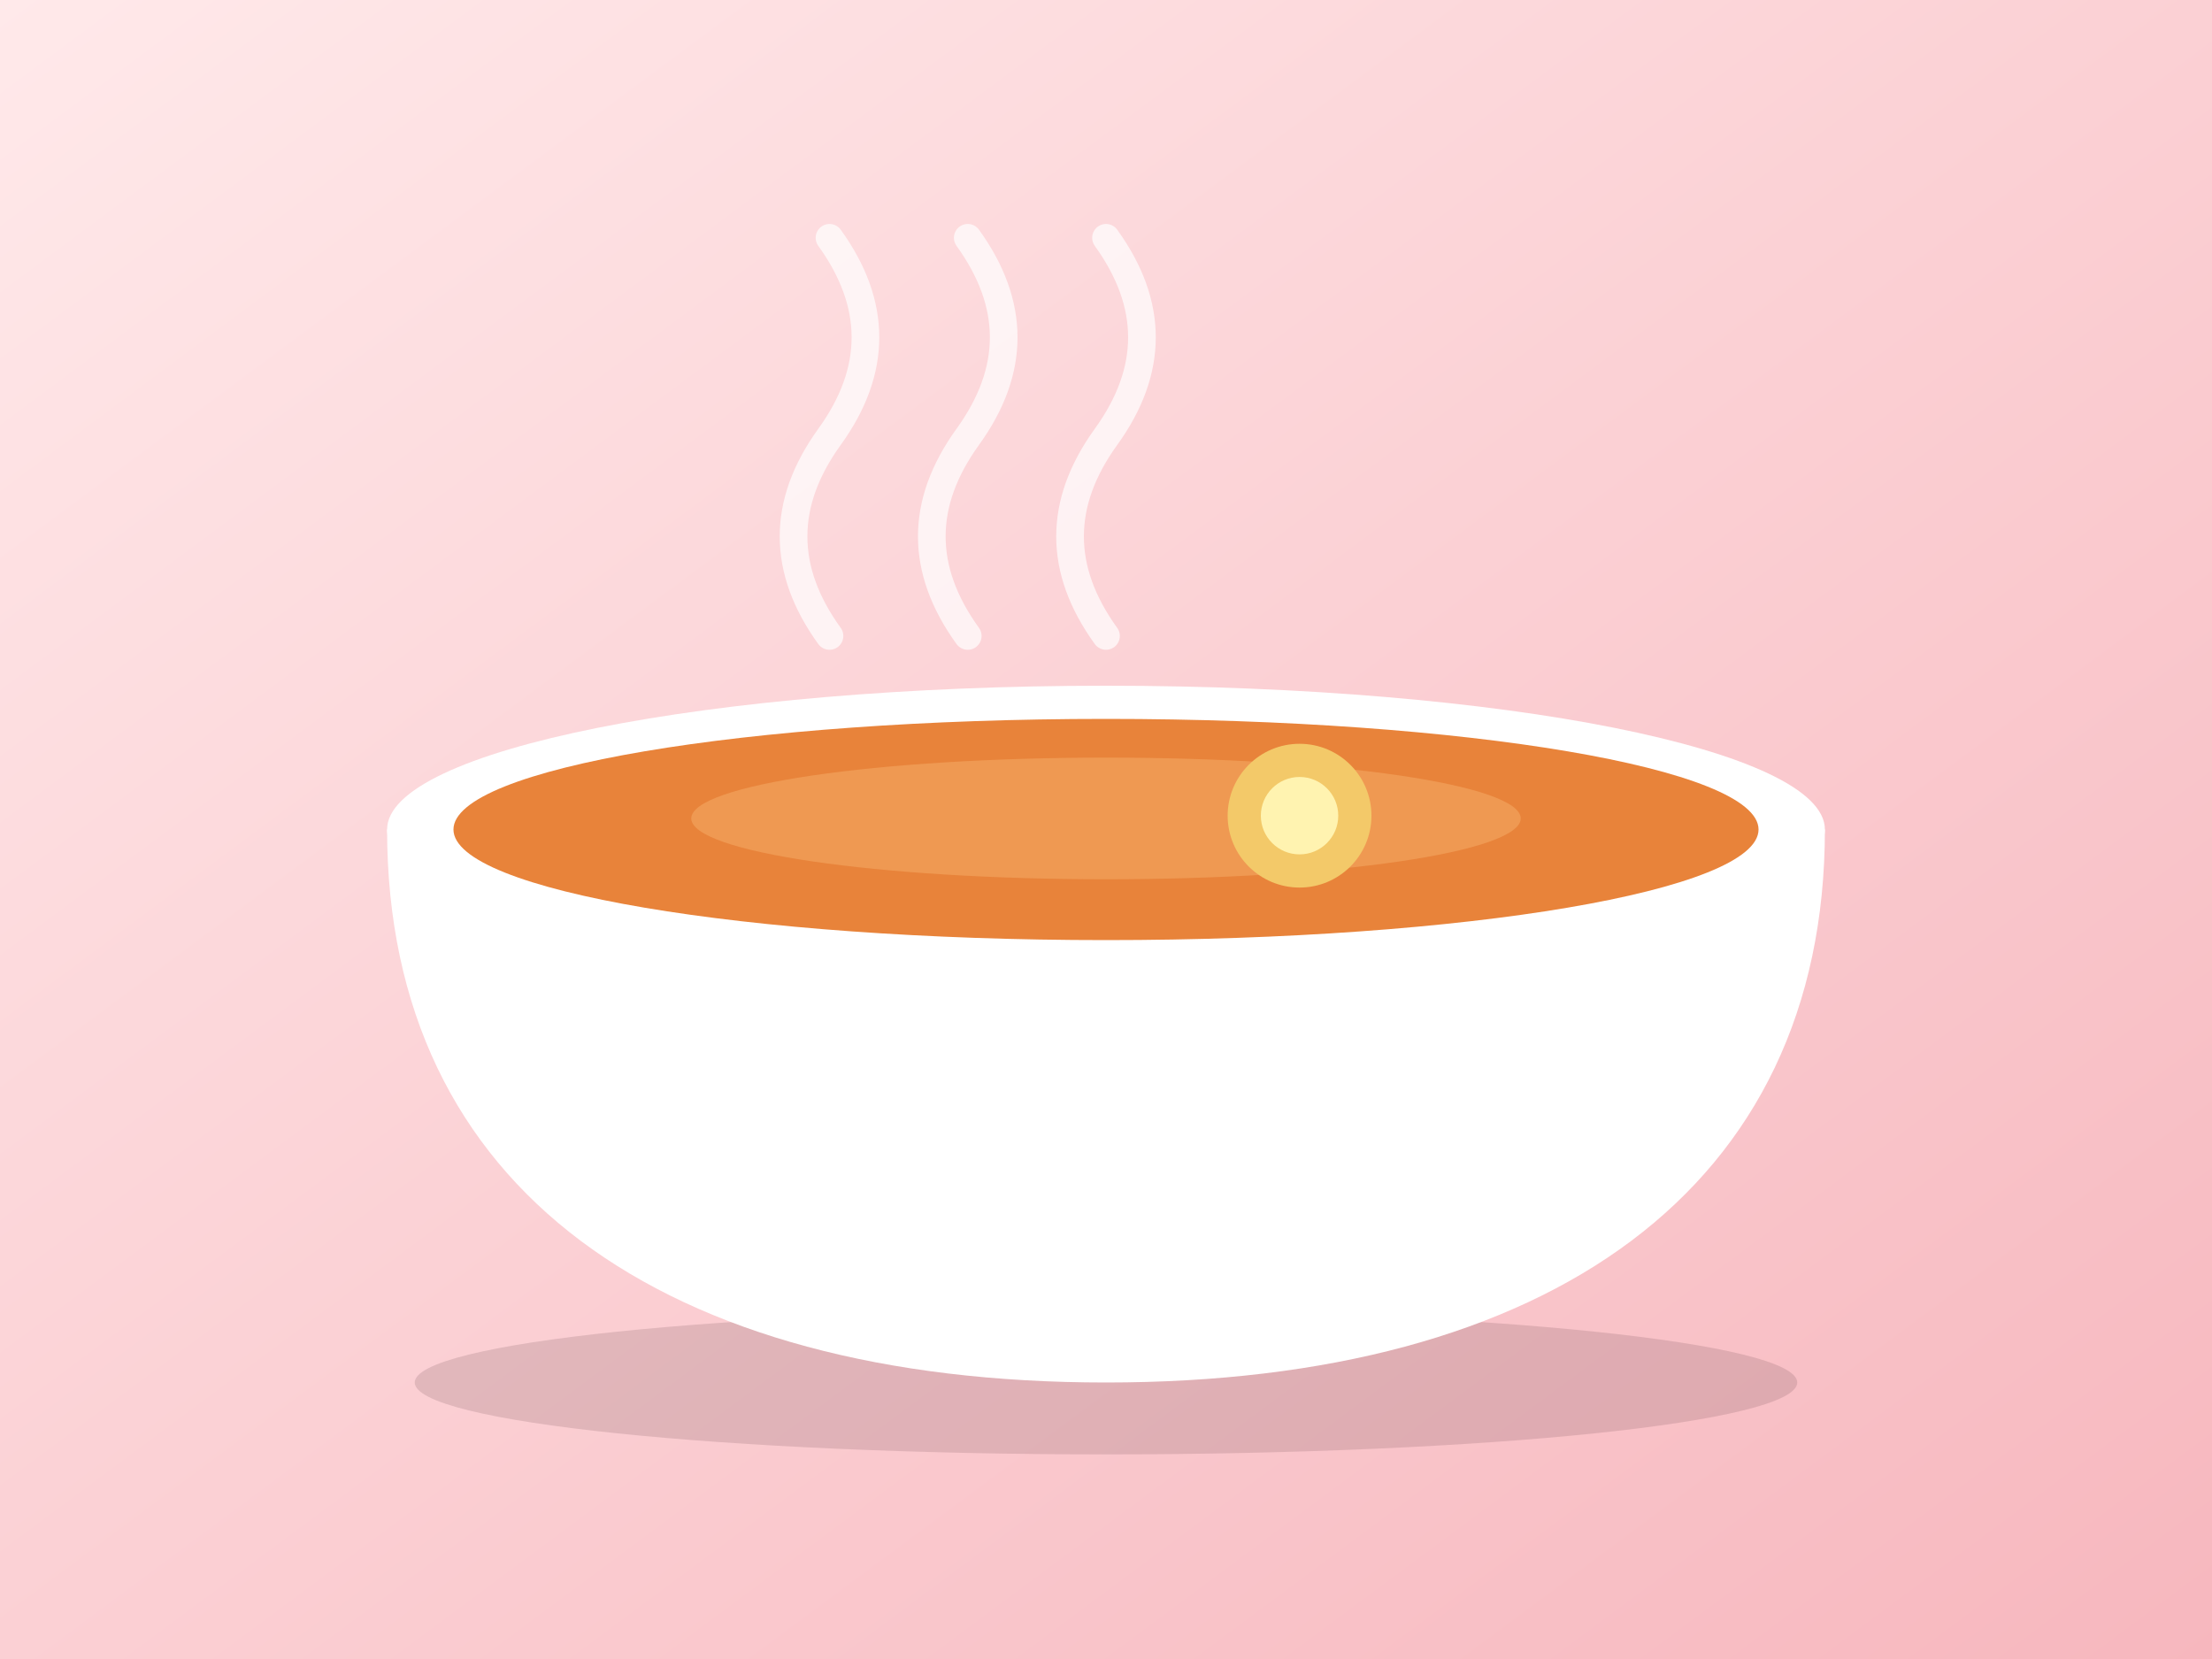
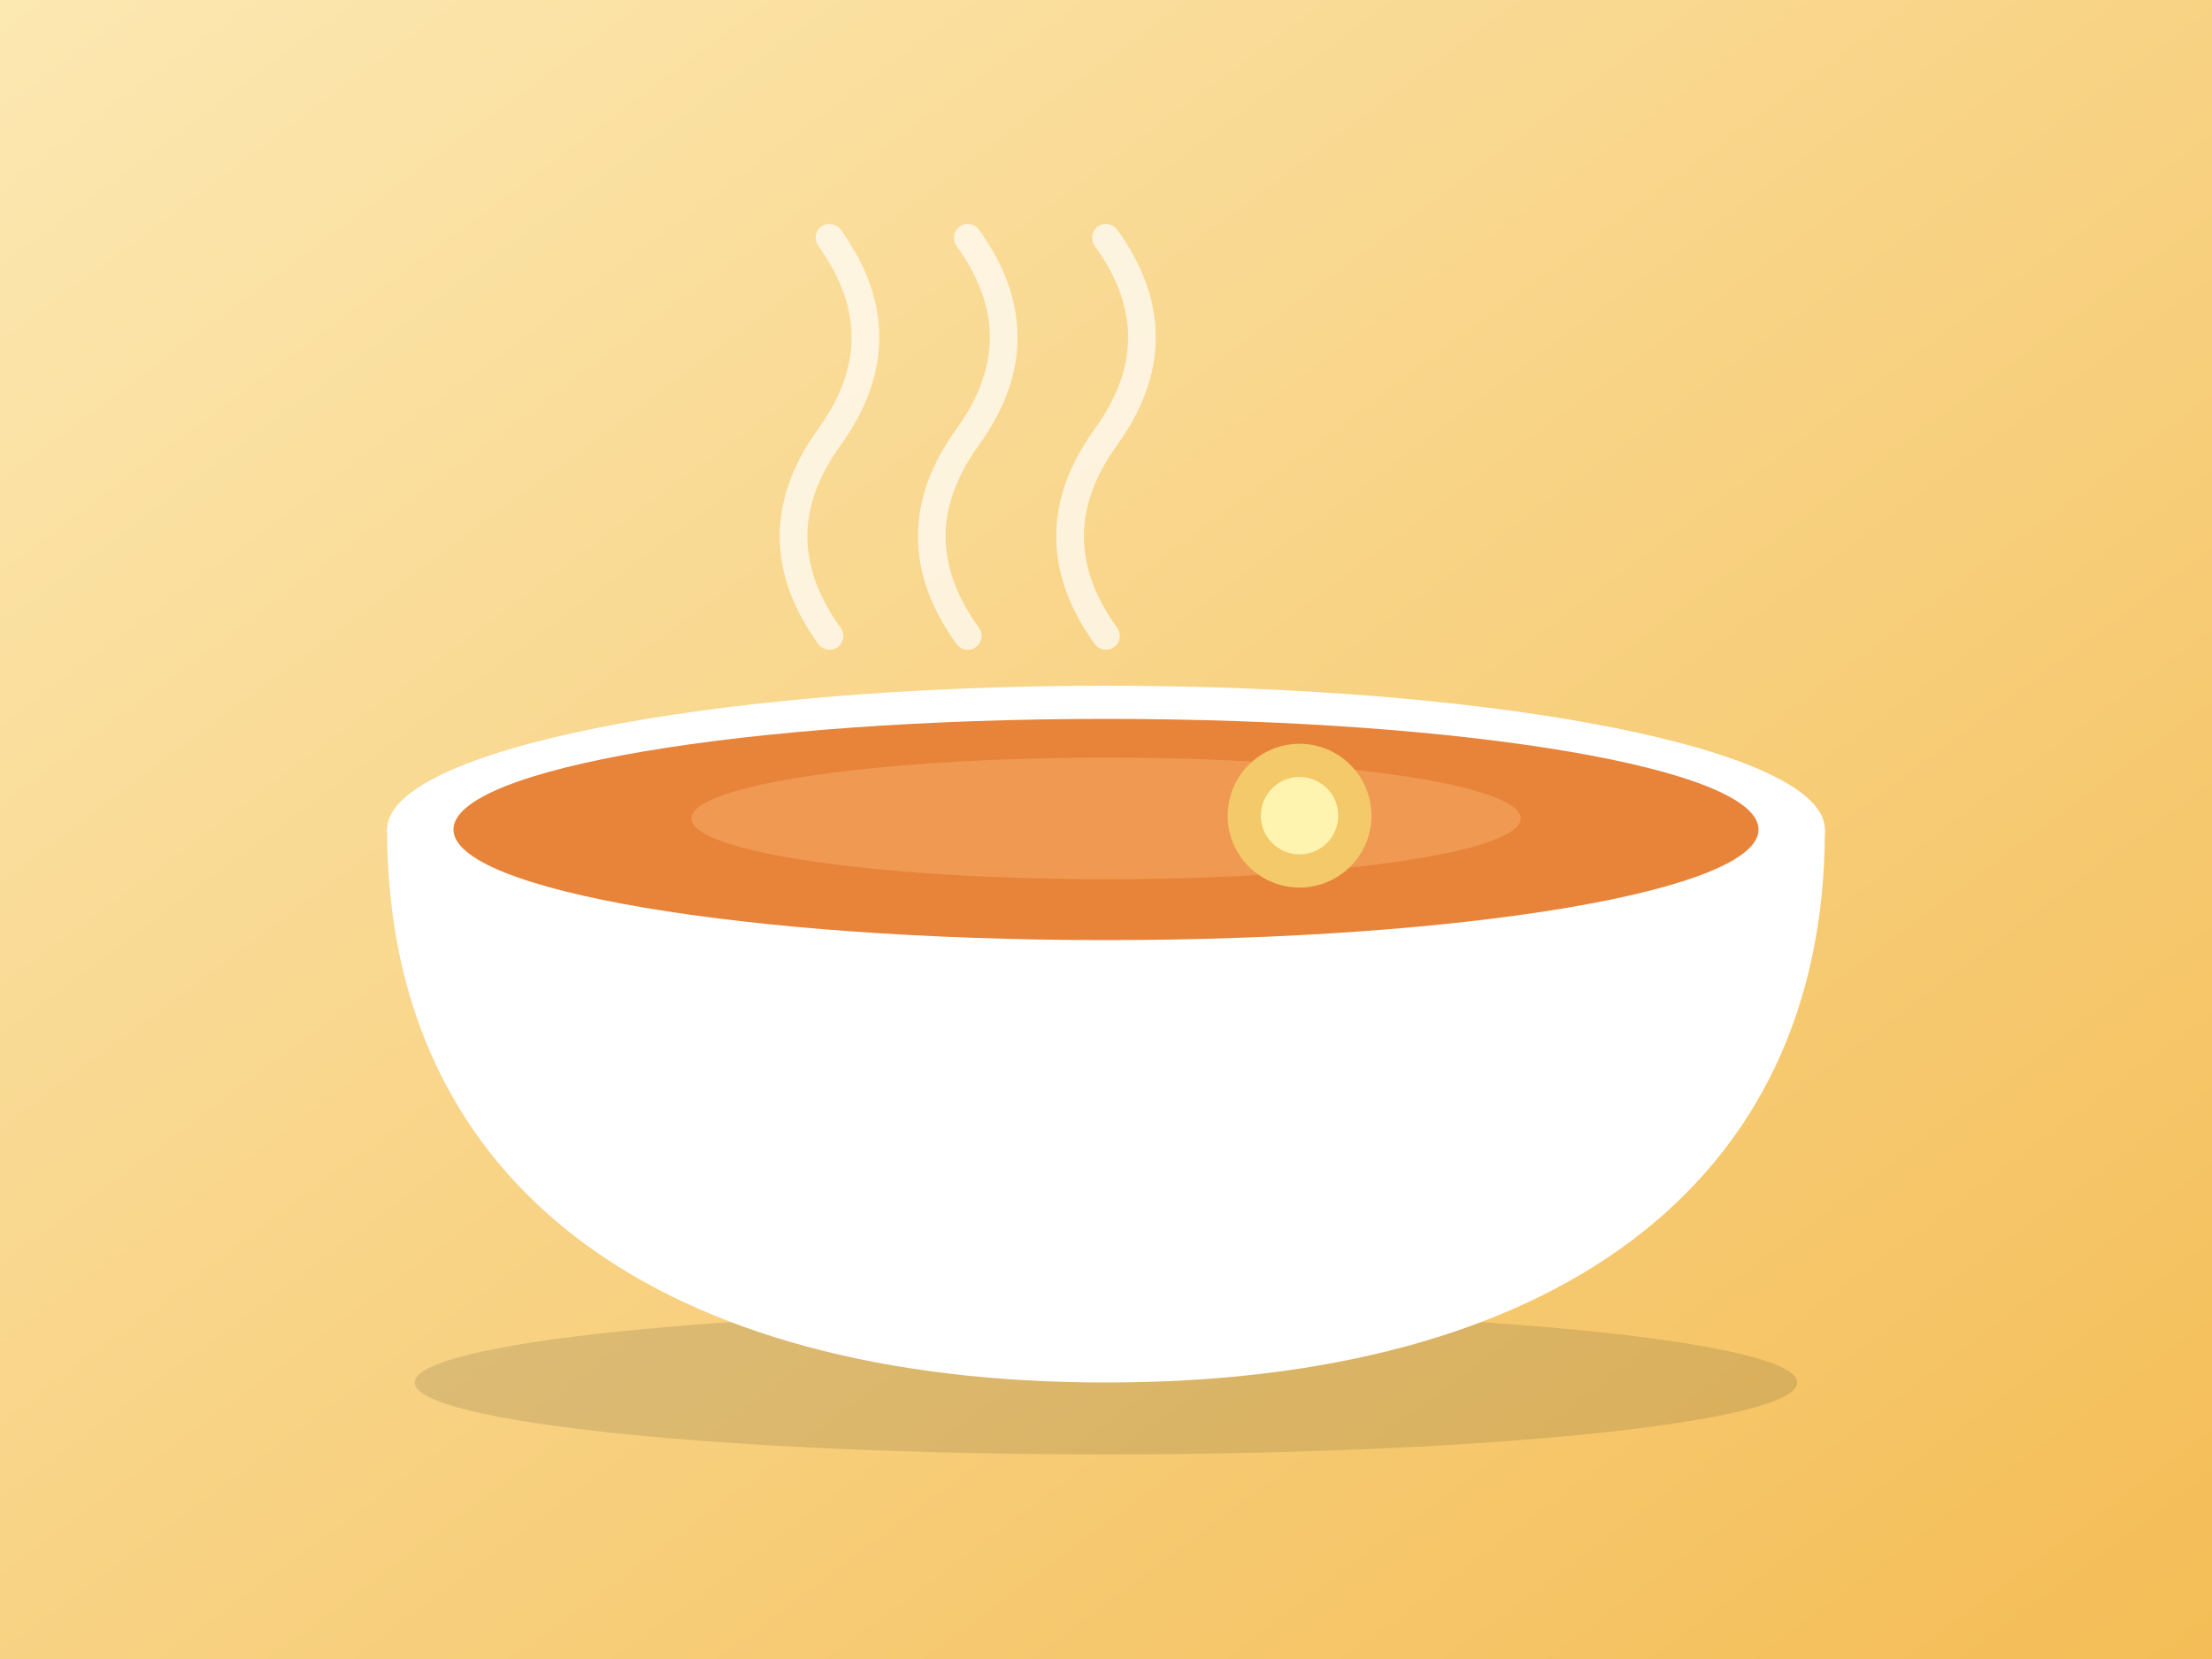
<svg xmlns="http://www.w3.org/2000/svg" viewBox="0 0 800 600" preserveAspectRatio="xMidYMid slice">
  <defs>
    <linearGradient id="g" x1="0" y1="0" x2="1" y2="1">
-       <stop offset="0" stop-color="#FFE9EA" />
-       <stop offset="1" stop-color="#F7B7BE" />
+       <stop offset="0" stop-color="#FCE8B2" />
+       <stop offset="1" stop-color="#F4BD56" />
    </linearGradient>
  </defs>
  <rect width="800" height="600" fill="url(#g)" />
-   <ellipse cx="400" cy="500" rx="250" ry="26" fill="#3B1E24" opacity=".14" />
+   <ellipse cx="400" cy="500" rx="250" ry="26" fill="#2B2E1A" opacity=".14" />
  <path d="M140 300 H660 C660 430 560 500 400 500 C240 500 140 430 140 300Z" fill="#fff" />
  <ellipse cx="400" cy="300" rx="260" ry="52" fill="#fff" />
  <ellipse cx="400" cy="300" rx="236" ry="40" fill="#E8833A" />
  <ellipse cx="400" cy="296" rx="150" ry="22" fill="#F2A25C" opacity=".7" />
  <circle cx="470" cy="295" r="26" fill="#F3C969" />
  <circle cx="470" cy="295" r="14" fill="#FFF3B0" />
  <path d="M300 230 q-26 -36 0 -72 q26 -36 0 -72" fill="none" stroke="#fff" stroke-opacity=".7" stroke-width="10" stroke-linecap="round" />
  <path d="M350 230 q-26 -36 0 -72 q26 -36 0 -72" fill="none" stroke="#fff" stroke-opacity=".7" stroke-width="10" stroke-linecap="round" />
  <path d="M400 230 q-26 -36 0 -72 q26 -36 0 -72" fill="none" stroke="#fff" stroke-opacity=".7" stroke-width="10" stroke-linecap="round" />
</svg>
